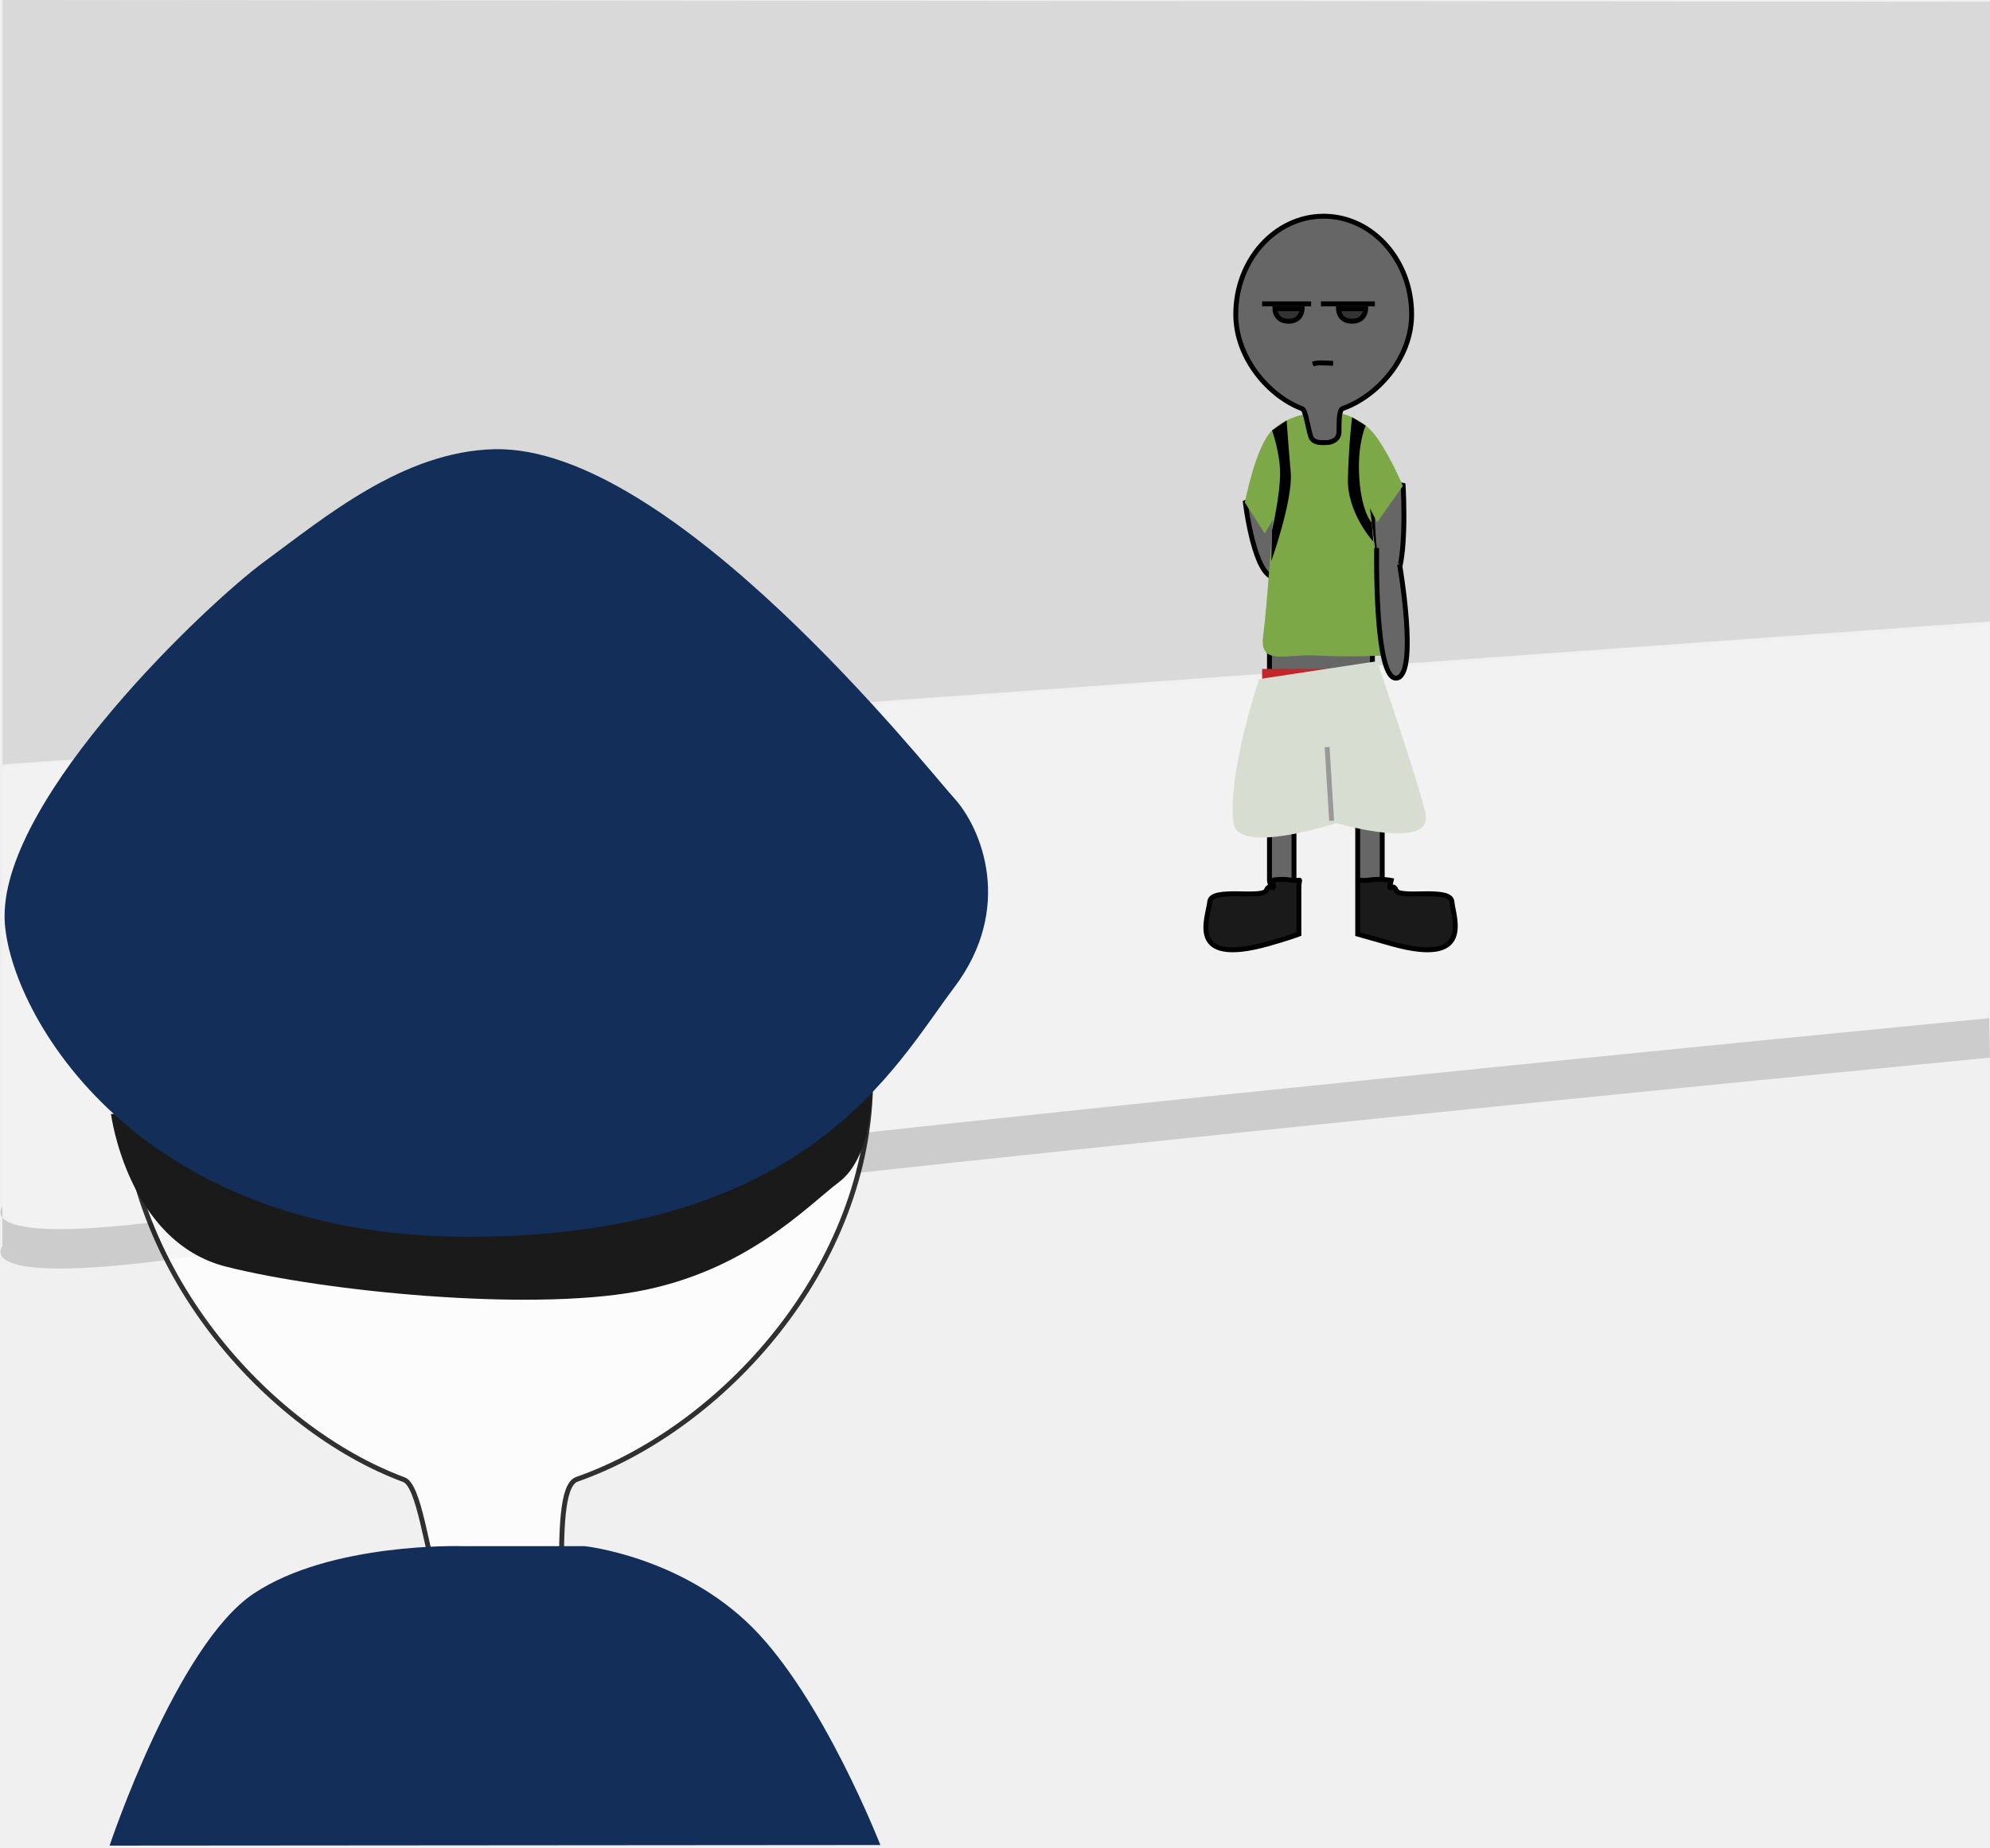
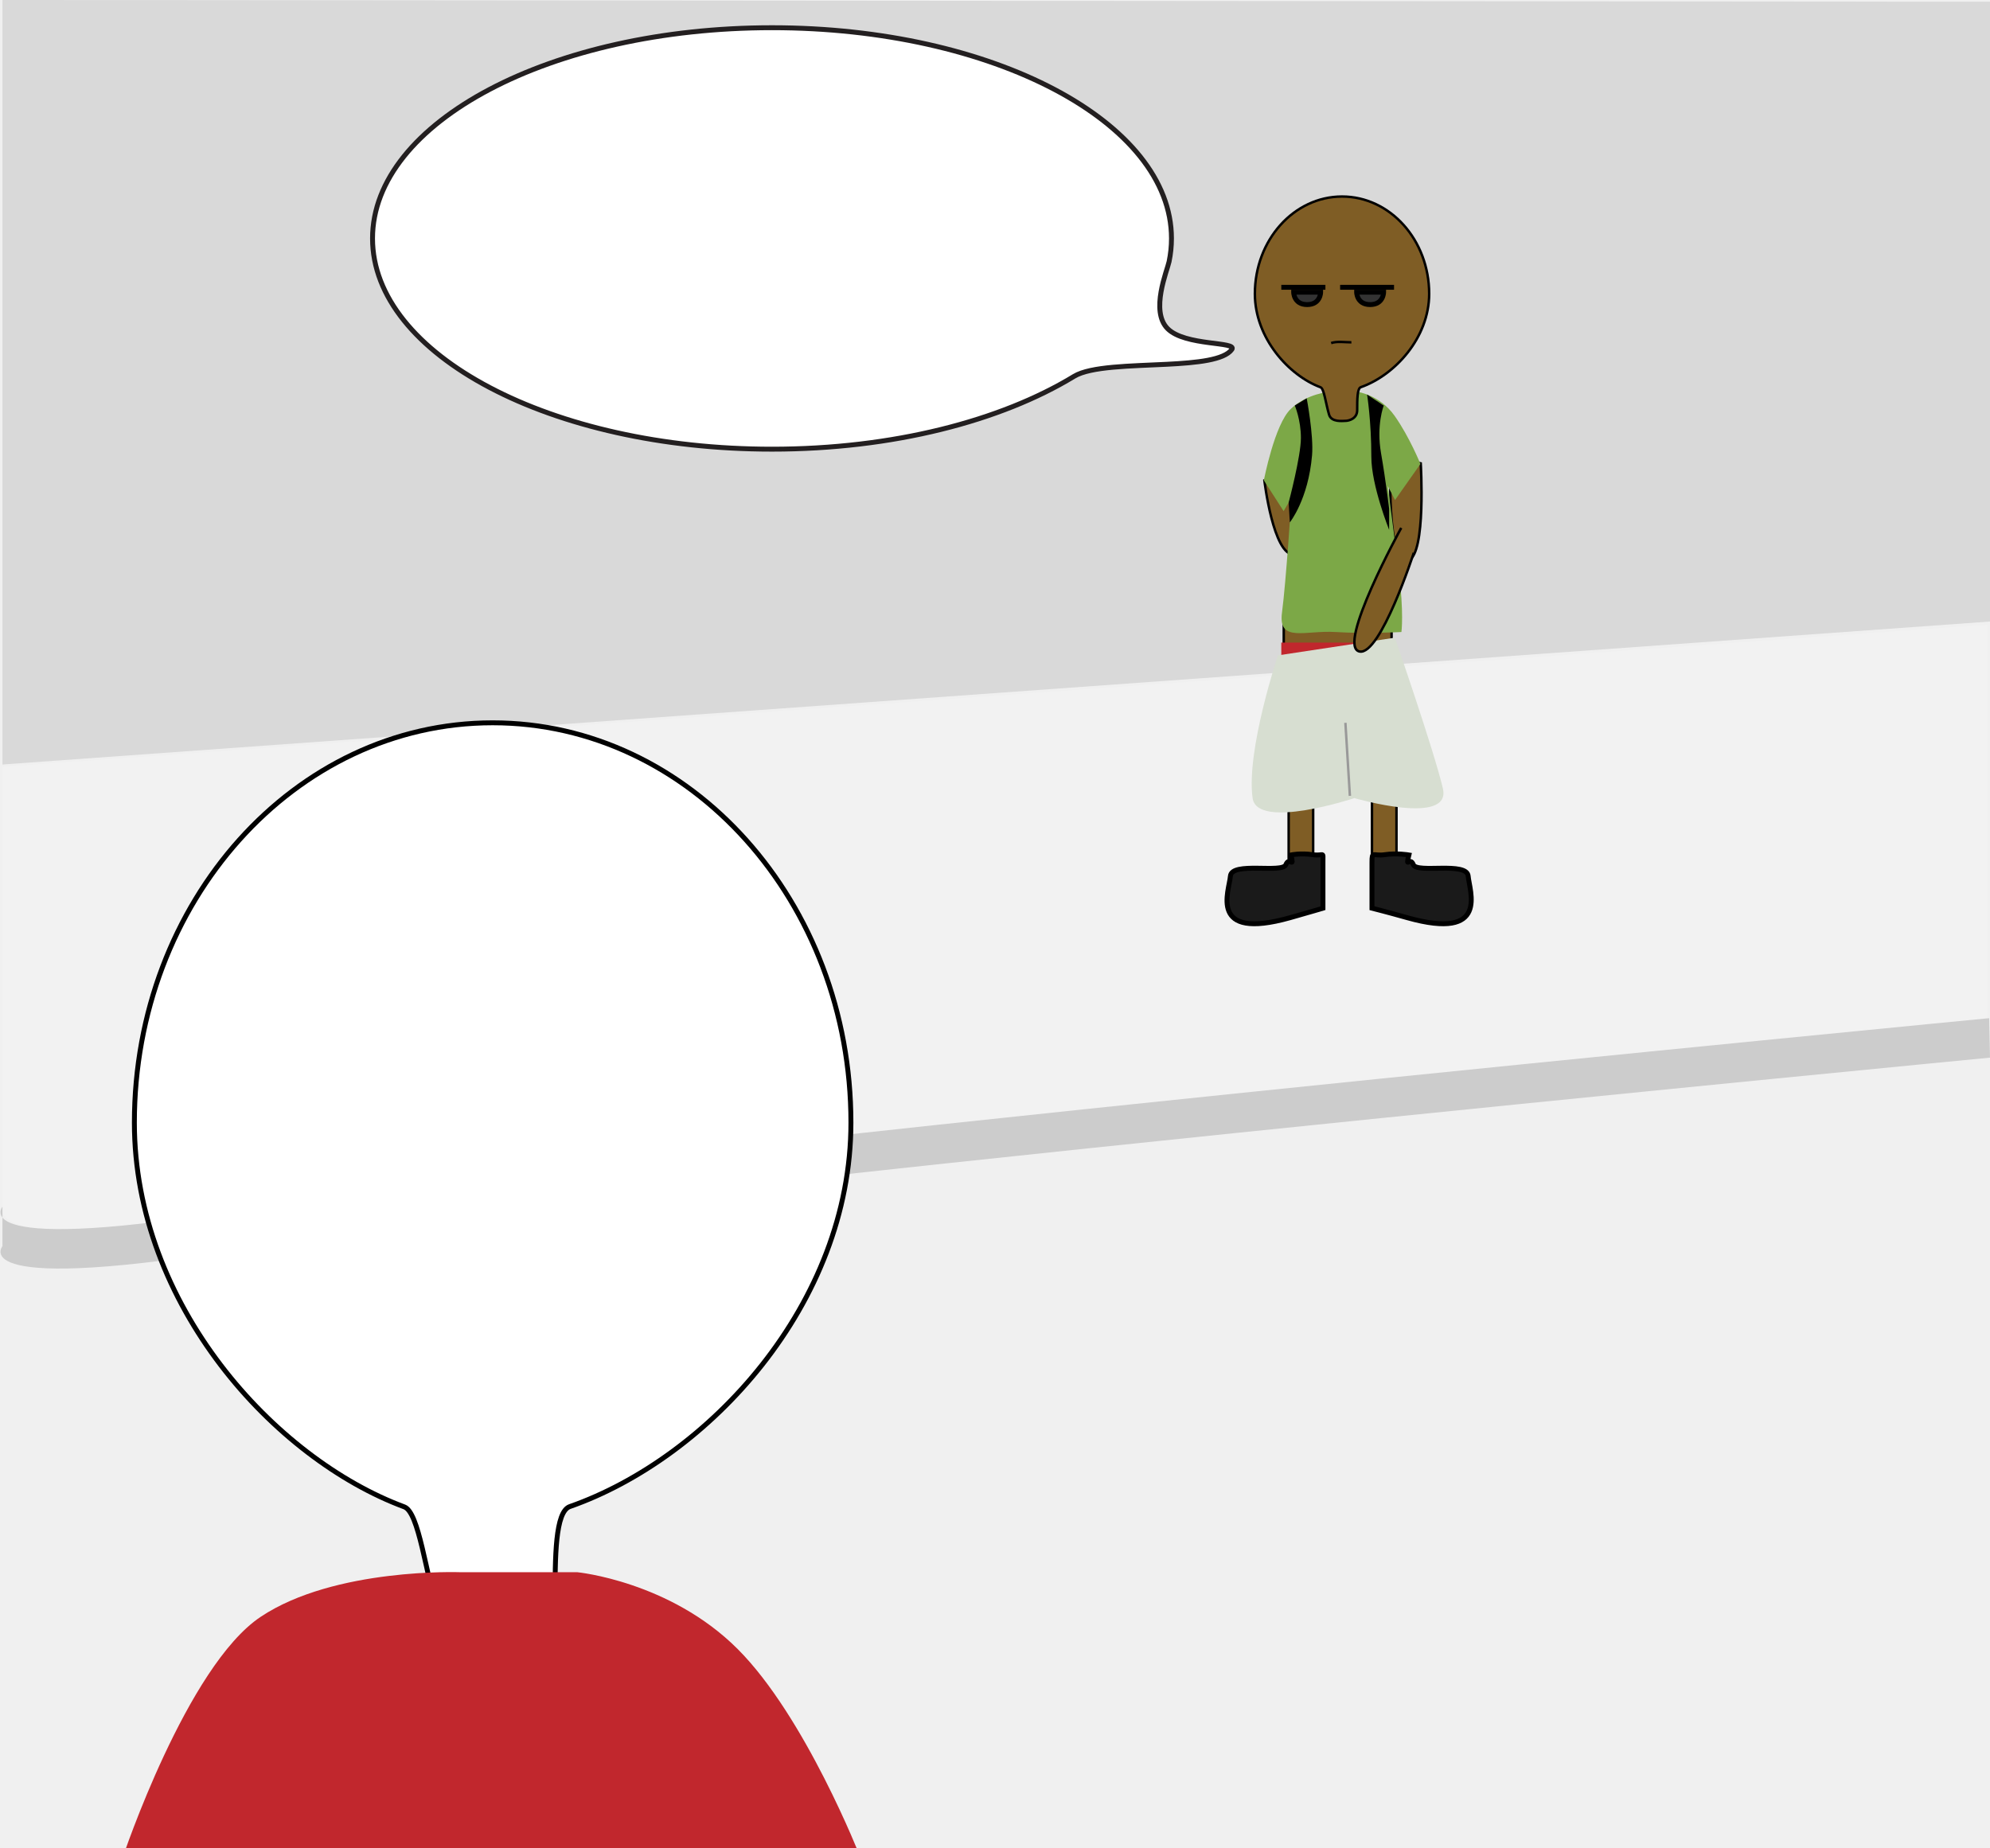
- <svg xmlns="http://www.w3.org/2000/svg" version="1.0" id="Layer_1" x="0px" y="0px" width="406px" height="377px" viewBox="0 0 406 377" enable-background="new 0 0 406 377" xml:space="preserve">
+ <svg xmlns="http://www.w3.org/2000/svg" version="1.1" id="Layer_1" x="0px" y="0px" width="406px" height="377px" viewBox="0 0 406 377" enable-background="new 0 0 406 377" xml:space="preserve">
  <polygon fill="#D9D9D9" points="406.054,0.348 406.276,126.807 0.5,156 0.5,0 " />
-   <path fill="#F2F2F2" d="M0.5,156.5v89.781c0,0-3.027,7.043,25.752,3.666c39.569-4.645,379.248-41.92,379.248-41.92V127.5" />
-   <polygon fill="#B3B3B3" points="32.253,206.865 24.939,199.9 12.635,204.545 18.529,210.349 " />
-   <path fill="#CCCCCC" d="M406,215.818c0,0-292.594,28.179-353.276,38.467c-60.682,10.287-52.224,0-52.224,0v-8.052  c0,0-8.458,10.287,52.224,0c60.683-10.288,353.102-38.467,353.102-38.467L406,215.818z" />
-   <path fill="#666666" stroke="#000000" stroke-miterlimit="10" d="M264,179.5c0,1.381-1.119,2.5-2.5,2.5l0,0  c-1.381,0-2.5-1.119-2.5-2.5v-14c0-1.381,1.119-2.5,2.5-2.5l0,0c1.381,0,2.5,1.119,2.5,2.5V179.5z" />
-   <path fill="#666666" stroke="#000000" stroke-miterlimit="10" d="M282,179.5c0,1.381-1.119,2.5-2.5,2.5l0,0  c-1.381,0-2.5-1.119-2.5-2.5v-14c0-1.381,1.119-2.5,2.5-2.5l0,0c1.381,0,2.5,1.119,2.5,2.5V179.5z" />
-   <path fill="#666666" stroke="#000000" stroke-miterlimit="10" d="M260.801,99.355c0,0,4.87,18.309-0.621,18.475  c-4.286,0.13-6.1-15.281-6.1-15.281L260.801,99.355" />
-   <path fill="#666666" stroke="#000000" stroke-miterlimit="10" d="M280.042,97.693c0,0-0.952,23.047,3.711,21.303  c3.638-1.36,2.51-19.953,2.51-19.953L280.042,97.693" />
-   <path fill="#1A1A1A" stroke="#000000" stroke-miterlimit="10" d="M259.547,179.649c0,0,1.414-0.429,3.865-0.061  s1.588-0.865,1.588,1.585c0,2.451,0,9.435,0,9.435s-1.945,0.759-6.207,1.961c-16.953,4.777-12.231-5.491-11.986-8.554  c0.245-3.063,10.814-0.513,11.55-2.352C259.092,179.825,260.301,182.712,259.547,179.649z" />
-   <path fill="#1A1A1A" stroke="#000000" stroke-miterlimit="10" d="M283.826,179.649c0,0-2.1-0.429-4.551-0.061  S277,178.723,277,181.173c0,2.451,0,9.435,0,9.435s2.631,0.759,6.896,1.961c16.951,4.777,12.572-5.491,12.327-8.554  c-0.245-3.063-10.644-0.513-11.379-2.352C284.109,179.825,283.072,182.712,283.826,179.649z" />
-   <rect x="259" y="131" fill="#666666" stroke="#000000" stroke-miterlimit="10" width="21" height="18" />
-   <rect x="257.5" y="136.5" fill="#C1272D" width="16" height="4" />
-   <path fill="#D7DED1" d="M256.866,138.571c0,0-6.569,19.625-5.207,29.378c0.927,6.634,20.947,0,20.947,0l-1.079-17.592l1.079,17.592  c0,0,20.062,5.863,18.21-2.006c-1.853-7.87-9.878-31.016-9.878-31.016L256.866,138.571" />
-   <line fill="none" stroke="#999999" stroke-miterlimit="10" x1="271.681" y1="167.486" x2="270.758" y2="152.45" />
-   <path fill="#7CA847" d="M273.209,84.314c0,0,4.609,0.594,7.682,4.952c3.071,4.357,5.307,9.904,5.307,9.904l-5.225,7.416  l-1.479-2.861c0,0,1.117,8.715,2.233,17.43c1.117,8.715,0.561,12.605,0.561,12.605s-7.262,0.396-13.547,0s-11.871,2.277-11.033-4.01  c0.838-6.289,1.956-23.647,1.956-23.647l-1.62,2.773l-4.069-6.326c0,0,2.198-11.55,5.551-14.719  c3.351-3.169,7.959-3.516,7.959-3.516s-0.979,4.357,2.792,4.753C274.047,89.464,273.209,84.314,273.209,84.314z" />
-   <path fill="#666666" stroke="#000000" stroke-miterlimit="10" d="M280.865,111.827c0,0-0.511,27.867,4.257,26.51  c4.214-1.199,0.418-23.189,0.418-23.189" />
-   <path fill="#666666" stroke="#000000" stroke-miterlimit="10" d="M287.999,64.139c0,9.113-7.153,16.803-14.075,19.228  c-0.736,0.258-0.738,2.53-0.738,4.729c0,1.775-1.741,2.199-2.433,2.199c-0.577,0-2.876,0.336-3.354-1.273  c-0.699-2.352-1.025-5.366-1.761-5.639c-6.489-2.406-13.516-10.11-13.516-19.243c0-11.058,8.031-20.021,17.938-20.021  S287.999,53.081,287.999,64.139z" />
-   <path fill="none" stroke="#000000" stroke-miterlimit="10" d="M267.824,74.284c1.192-0.421,2.865-0.154,4.166-0.154" />
-   <path fill="#333333" stroke="#000000" stroke-miterlimit="10" d="M265.662,63h-5.555c0,0,0,2.552,2.777,2.552S265.662,63,265.662,63  z" />
-   <path fill="#333333" stroke="#000000" stroke-miterlimit="10" d="M278.625,63h-5.557c0,0,0,2.552,2.777,2.552  C278.625,65.552,278.625,63,278.625,63z" />
-   <line fill="#333333" stroke="#000000" stroke-miterlimit="10" x1="257.5" y1="62" x2="267.5" y2="62" />
-   <line fill="#333333" stroke="#000000" stroke-miterlimit="10" x1="269.5" y1="62" x2="280.5" y2="62" />
-   <path opacity="0.8" fill="#FFFFFF" stroke="#000000" stroke-miterlimit="10" d="M177.64,219.965  c0,38.815-30.469,71.574-59.946,81.896c-3.145,1.102-3.152,10.778-3.152,20.145c0,7.56-7.414,9.366-10.361,9.366  c-2.455,0-12.249,1.433-14.286-5.423c-2.981-10.021-4.366-22.857-7.502-24.021c-27.64-10.247-57.568-43.063-57.568-81.964  c0-47.1,34.21-85.282,76.408-85.282C143.432,134.683,177.64,172.865,177.64,219.965z" />
-   <path fill="#1A1A1A" d="M22.643,227.322c0,0,3.383,26.061,23.486,31.145c20.102,5.086,61.425,9.154,83.762,5.086  c22.333-4.066,34.623-17.287,41.319-22.374c6.699-5.087,6.699-18.229,6.699-18.229L22.643,227.322z" />
-   <path fill="#122E59" d="M0.933,186.931c-0.037-24.643,41.398-63.807,52.952-72.294c12.366-9.084,28.364-22.535,46.961-22.973  c36.21-0.854,88.235,65.095,93.817,71.198c5.582,6.103,12.287,22.376,0,38.65c-12.288,16.274-29.934,50.857-99.286,50.857  C26.022,252.369,0.958,204.719,0.933,186.931z" />
-   <path fill="#122E59" d="M119.302,315.5c0,0,19.72,2.104,34.179,16.562c14.459,14.459,26.13,44.423,26.13,44.423l-157.252,0.12  c0,0,13.633-40.918,29.408-51.435c15.774-10.517,42.56-9.671,42.56-9.671H119.302z" />
-   <path d="M278.625,86.845c0,0-1.792,3.874-1.292,10.848s2.538,8.969,2.538,8.969l0.296,3.838c0,0-5.334-5.781-5.167-12.807  s0.847-12.559,0.847-12.559L278.625,86.845z" />
-   <path d="M259.525,87.83c0,0,1.642,4.503,1.642,8.837s-1.642,11.522-1.642,11.522l-0.159,6.311c0,0,4.467-12.5,3.967-18.167  S262.5,85.787,262.5,85.787L259.525,87.83z" />
+   <path fill="#F2F2F2" d="M0.5,156.5v89.781c0,0-3.027,7.043,25.752,3.666c39.569-4.646,379.248-41.92,379.248-41.92V127.5" />
+   <path fill="#CCCCCC" d="M406,215.818c0,0-292.594,28.179-353.276,38.467c-60.682,10.287-52.224,0-52.224,0v-8.053  c0,0-8.458,10.287,52.224,0c60.683-10.287,353.102-38.467,353.102-38.467L406,215.818z" />
+   <path fill="#1A1A1A" d="M46.129,258.467c20.102,5.086,61.425,9.154,83.762,5.086c22.333-4.066,34.623-17.287,41.319-22.373" />
+   <g>
+     <path fill="#7F5D25" stroke="#000000" stroke-width="0.5" stroke-miterlimit="10" d="M267.912,175.123c0,1.381-1.119,2.5-2.5,2.5   l0,0c-1.381,0-2.5-1.119-2.5-2.5v-14c0-1.381,1.119-2.5,2.5-2.5l0,0c1.381,0,2.5,1.119,2.5,2.5V175.123z" />
+     <path fill="#7F5D25" stroke="#000000" stroke-width="0.5" stroke-miterlimit="10" d="M284.912,175.123c0,1.381-1.119,2.5-2.5,2.5   l0,0c-1.381,0-2.5-1.119-2.5-2.5v-14c0-1.381,1.119-2.5,2.5-2.5l0,0c1.381,0,2.5,1.119,2.5,2.5V175.123z" />
+     <path fill="#7F5D25" stroke="#000000" stroke-width="0.5" stroke-miterlimit="10" d="M264.618,94.858c0,0,4.827,18.15-0.616,18.315   c-4.248,0.129-6.045-15.148-6.045-15.148L264.618,94.858" />
+     <path fill="#7F5D25" stroke="#000000" stroke-width="0.5" stroke-miterlimit="10" d="M283.693,93.21c0,0-0.944,22.848,3.679,21.119   c3.606-1.348,2.488-19.78,2.488-19.78L283.693,93.21" />
+     <path fill="#1A1A1A" stroke="#000000" stroke-miterlimit="10" d="M263.375,174.457c0,0,1.967-0.426,4.396-0.061   c2.43,0.361,2.141-0.857,2.141,1.57s0,9.354,0,9.354s-2.492,0.752-6.721,1.943c-16.805,4.734-12.405-5.443-12.163-8.48   c0.243-3.037,10.579-0.51,11.308-2.332C263.064,174.631,264.123,177.492,263.375,174.457z" />
+     <path fill="#1A1A1A" stroke="#000000" stroke-miterlimit="10" d="M287.445,174.457c0,0-2.465-0.426-4.895-0.061   c-2.431,0.361-2.64-0.857-2.64,1.57s0,9.354,0,9.354s2.99,0.752,7.218,1.943c16.807,4.734,12.655-5.443,12.412-8.48   s-10.454-0.51-11.184-2.332C287.63,174.631,286.696,177.492,287.445,174.457z" />
+     <rect x="261.912" y="126.622" fill="#7F5D25" stroke="#000000" stroke-width="0.5" stroke-miterlimit="10" width="22" height="17.001" />
+     <rect x="261.412" y="131.123" fill="#C1272D" width="17" height="4" />
+     <path fill="#D7DED1" d="M260.719,133.734c0,0-6.512,19.455-5.162,29.123c0.918,6.578,20.766,0,20.766,0l-1.069-17.439l1.069,17.439   c0,0,19.888,5.812,18.052-1.988s-9.791-30.746-9.791-30.746L260.719,133.734" />
+     <line fill="none" stroke="#999999" stroke-width="0.5" stroke-miterlimit="10" x1="275.404" y1="162.398" x2="274.489" y2="147.492" />
+     <path fill="#7CA847" d="M276.919,79.949c0,0,4.569,0.589,7.614,4.909c3.045,4.319,5.261,9.817,5.261,9.817l-5.179,7.352   l-1.467-2.835c0,0,1.108,8.64,2.215,17.279c1.107,8.639,0.555,12.496,0.555,12.496s-7.197,0.393-13.428,0   s-11.768,2.258-10.938-3.976c0.829-6.234,1.938-23.443,1.938-23.443l-1.605,2.749l-4.033-6.271c0,0,2.18-11.449,5.502-14.591   c3.321-3.142,7.891-3.486,7.891-3.486s-0.971,4.32,2.768,4.713C277.751,85.056,276.919,79.949,276.919,79.949z" />
+     <path fill="#7F5D25" stroke="#000000" stroke-width="0.5" stroke-miterlimit="10" d="M285.877,107.722   c0,0-13.318,24.208-8.51,25.22c4.249,0.893,11.077-20.149,11.077-20.149" />
+     <path fill="#7F5D25" stroke="#000000" stroke-width="0.5" stroke-miterlimit="10" d="M291.58,59.949   c0,9.034-7.091,16.657-13.951,19.06c-0.73,0.256-0.734,2.508-0.734,4.688c0,1.76-1.725,2.181-2.409,2.181   c-0.572,0-2.853,0.333-3.326-1.263c-0.692-2.332-1.017-5.319-1.745-5.59c-6.434-2.385-13.396-10.022-13.396-19.075   c0-10.962,7.961-19.848,17.78-19.848C283.619,40.101,291.58,48.987,291.58,59.949z" />
+     <path fill="none" stroke="#000000" stroke-width="0.5" stroke-miterlimit="10" d="M271.58,70.005   c1.184-0.417,2.842-0.153,4.131-0.153" />
+     <path fill="#333333" stroke="#000000" stroke-miterlimit="10" d="M269.438,59.623h-5.506c0,0-0.002,2.53,2.752,2.53   S269.438,59.623,269.438,59.623z" />
+     <path fill="#333333" stroke="#000000" stroke-miterlimit="10" d="M282.287,59.623h-5.507c0,0-0.001,2.53,2.753,2.53   S282.287,59.623,282.287,59.623z" />
+     <line fill="none" stroke="#000000" stroke-miterlimit="10" x1="261.412" y1="58.623" x2="270.412" y2="58.623" />
+     <line fill="none" stroke="#000000" stroke-miterlimit="10" x1="273.412" y1="58.623" x2="284.412" y2="58.623" />
+     <path d="M282.311,82.763c0,0-1.551,3.96-0.551,9.71s1.651,11.344,1.651,11.344v4.306c0,0-3.632-9.061-3.632-14.912   c0-7.306-0.868-12.706-0.868-12.706L282.311,82.763z" />
+     <path d="M262.912,102.54c0,0,2.5-9.417,2.5-13.167s-1.25-6.625-1.25-6.625l2.43-1.482c0,0,1.442,7.551,1.094,11.637   c-0.772,9.025-4.537,13.702-4.537,13.702L262.912,102.54z" />
+   </g>
+   <path fill="#FFFFFF" stroke="#231F20" stroke-miterlimit="10" d="M239.004,48.656c0,1.595-0.165,3.17-0.485,4.72  c-0.38,1.835-3.9,10.08-0.305,13.686s14.308,2.575,13.108,4.241c-1.56,2.167-7.095,2.716-13.246,3.029  c-7.348,0.373-15.574,0.409-18.95,2.465c-14.944,9.101-37.009,14.858-61.622,14.858c-45.011,0-81.5-19.252-81.5-43  s36.489-43,81.5-43C202.516,5.656,239.004,24.908,239.004,48.656z" />
+   <g display="none">
+     <path display="inline" fill="#BD912D" stroke="#000000" stroke-width="0.5" stroke-miterlimit="10" d="M268.066,175.244   c0,1.381-1.119,2.5-2.5,2.5l0,0c-1.381,0-2.5-1.119-2.5-2.5v-14c0-1.381,1.119-2.5,2.5-2.5l0,0c1.381,0,2.5,1.119,2.5,2.5V175.244z   " />
+     <path display="inline" fill="#BD912D" stroke="#000000" stroke-width="0.5" stroke-miterlimit="10" d="M285.066,175.244   c0,1.381-1.119,2.5-2.5,2.5l0,0c-1.381,0-2.5-1.119-2.5-2.5v-14c0-1.381,1.119-2.5,2.5-2.5l0,0c1.381,0,2.5,1.119,2.5,2.5V175.244z   " />
+     <path display="inline" fill="#BD912D" stroke="#000000" stroke-width="0.5" stroke-miterlimit="10" d="M264.771,94.98   c0,0,4.828,18.15-0.615,18.315c-4.248,0.129-6.045-15.148-6.045-15.148L264.771,94.98" />
+     <path display="inline" fill="#BD912D" stroke="#000000" stroke-width="0.5" stroke-miterlimit="10" d="M283.848,93.333   c0,0-0.945,22.848,3.678,21.119c3.607-1.348,2.488-19.78,2.488-19.78L283.848,93.333" />
+     <path display="inline" fill="#1A1A1A" stroke="#000000" stroke-miterlimit="10" d="M263.529,174.578c0,0,1.967-0.426,4.396-0.061   c2.43,0.363,2.141-0.857,2.141,1.57s0,9.354,0,9.354s-2.492,0.752-6.721,1.943c-16.805,4.736-12.406-5.441-12.164-8.479   c0.244-3.037,10.58-0.512,11.309-2.332S264.277,177.615,263.529,174.578z" />
+     <path display="inline" fill="#1A1A1A" stroke="#000000" stroke-miterlimit="10" d="M287.6,174.578c0,0-2.465-0.426-4.895-0.061   c-2.432,0.363-2.641-0.857-2.641,1.57s0,9.354,0,9.354s2.99,0.752,7.219,1.943c16.807,4.736,12.654-5.441,12.412-8.479   c-0.244-3.037-10.455-0.512-11.184-2.332S286.85,177.615,287.6,174.578z" />
+     <rect x="262.066" y="126.744" display="inline" fill="#BD912D" stroke="#000000" stroke-width="0.5" stroke-miterlimit="10" width="22" height="17" />
+     <rect x="261.566" y="131.244" display="inline" fill="#C1272D" width="17" height="4" />
+     <path display="inline" fill="#D7DED1" d="M260.873,133.856c0,0-6.512,19.454-5.162,29.122c0.918,6.578,20.766,0,20.766,0   l-1.07-17.438l1.07,17.438c0,0,19.887,5.812,18.051-1.986c-1.836-7.803-9.791-30.748-9.791-30.748L260.873,133.856" />
+     <line display="inline" fill="none" stroke="#999999" stroke-width="0.5" stroke-miterlimit="10" x1="275.559" y1="162.52" x2="274.643" y2="147.613" />
+     <path display="inline" fill="#7CA847" d="M277.072,80.071c0,0,4.57,0.589,7.615,4.909c3.045,4.319,5.26,9.817,5.26,9.817   l-5.178,7.352l-1.467-2.835c0,0,1.107,8.64,2.215,17.279c1.107,8.639,0.555,12.495,0.555,12.495s-7.197,0.393-13.428,0   s-11.768,2.259-10.938-3.975c0.828-6.234,1.938-23.443,1.938-23.443l-1.605,2.749l-4.033-6.271c0,0,2.18-11.449,5.502-14.591   c3.32-3.142,7.891-3.486,7.891-3.486s-0.971,4.32,2.768,4.713S277.072,80.071,277.072,80.071z" />
+     <path display="inline" fill="#BD912D" stroke="#000000" stroke-width="0.5" stroke-miterlimit="10" d="M286.031,107.844   c0,0-13.318,24.207-8.51,25.219c4.248,0.895,11.076-20.148,11.076-20.148" />
+     <path display="inline" fill="#BD912D" stroke="#000000" stroke-width="0.5" stroke-miterlimit="10" d="M291.734,60.071   c0,9.034-7.092,16.657-13.951,19.06c-0.73,0.256-0.734,2.508-0.734,4.688c0,1.76-1.725,2.181-2.41,2.181   c-0.572,0-2.852,0.333-3.326-1.263c-0.691-2.332-1.016-5.319-1.744-5.59c-6.434-2.385-13.396-10.022-13.396-19.075   c0-10.962,7.961-19.848,17.779-19.848C283.773,40.223,291.734,49.109,291.734,60.071z" />
+     <path display="inline" fill="none" stroke="#000000" stroke-width="0.5" stroke-miterlimit="10" d="M271.734,70.127   c1.184-0.417,2.842-0.153,4.131-0.153" />
+     <path display="inline" fill="#333333" stroke="#000000" stroke-miterlimit="10" d="M269.592,59.745h-5.506   c0,0-0.002,2.53,2.752,2.53S269.592,59.745,269.592,59.745z" />
+     <path display="inline" fill="#333333" stroke="#000000" stroke-miterlimit="10" d="M282.441,59.745h-5.508c0,0,0,2.53,2.754,2.53   S282.441,59.745,282.441,59.745z" />
+     <line display="inline" fill="none" stroke="#000000" stroke-miterlimit="10" x1="261.566" y1="58.745" x2="270.566" y2="58.745" />
+     <line display="inline" fill="none" stroke="#000000" stroke-miterlimit="10" x1="273.566" y1="58.745" x2="284.566" y2="58.745" />
+     <path display="inline" d="M282.465,82.885c0,0-1.551,3.96-0.551,9.71s1.65,11.344,1.65,11.344v4.306c0,0-3.631-9.061-3.631-14.912   c0-7.306-0.869-12.706-0.869-12.706L282.465,82.885z" />
+     <path display="inline" d="M263.066,102.662c0,0,2.5-9.417,2.5-13.167s-1.25-6.625-1.25-6.625l2.43-1.482   c0,0,1.441,7.551,1.094,11.637c-0.773,9.025-4.537,13.702-4.537,13.702L263.066,102.662z" />
+   </g>
+   <g>
+     <path fill="#FFFFFF" stroke="#000000" stroke-miterlimit="10" d="M173.606,229.075c0,37.133-29.146,68.471-57.346,78.346   c-3.009,1.058-3.016,10.312-3.016,19.271c0,7.229-7.092,8.959-9.914,8.959c-2.348,0-11.717,1.371-13.667-5.188   c-2.852-9.586-4.176-21.862-7.177-22.979c-26.441-9.804-55.071-41.196-55.071-78.41c0-45.057,32.727-81.583,73.095-81.583   C140.882,147.492,173.606,184.019,173.606,229.075z" />
+     <path fill="#C1272D" d="M117.798,320.819c0,0,18.865,1.836,32.697,15.669c13.832,13.832,24.998,42.408,24.998,42.408   l-150.435,0.071c0,0,13.042-38.99,28.133-49.054c15.09-10.061,40.714-9.098,40.714-9.098L117.798,320.819L117.798,320.819z" />
+   </g>
</svg>
